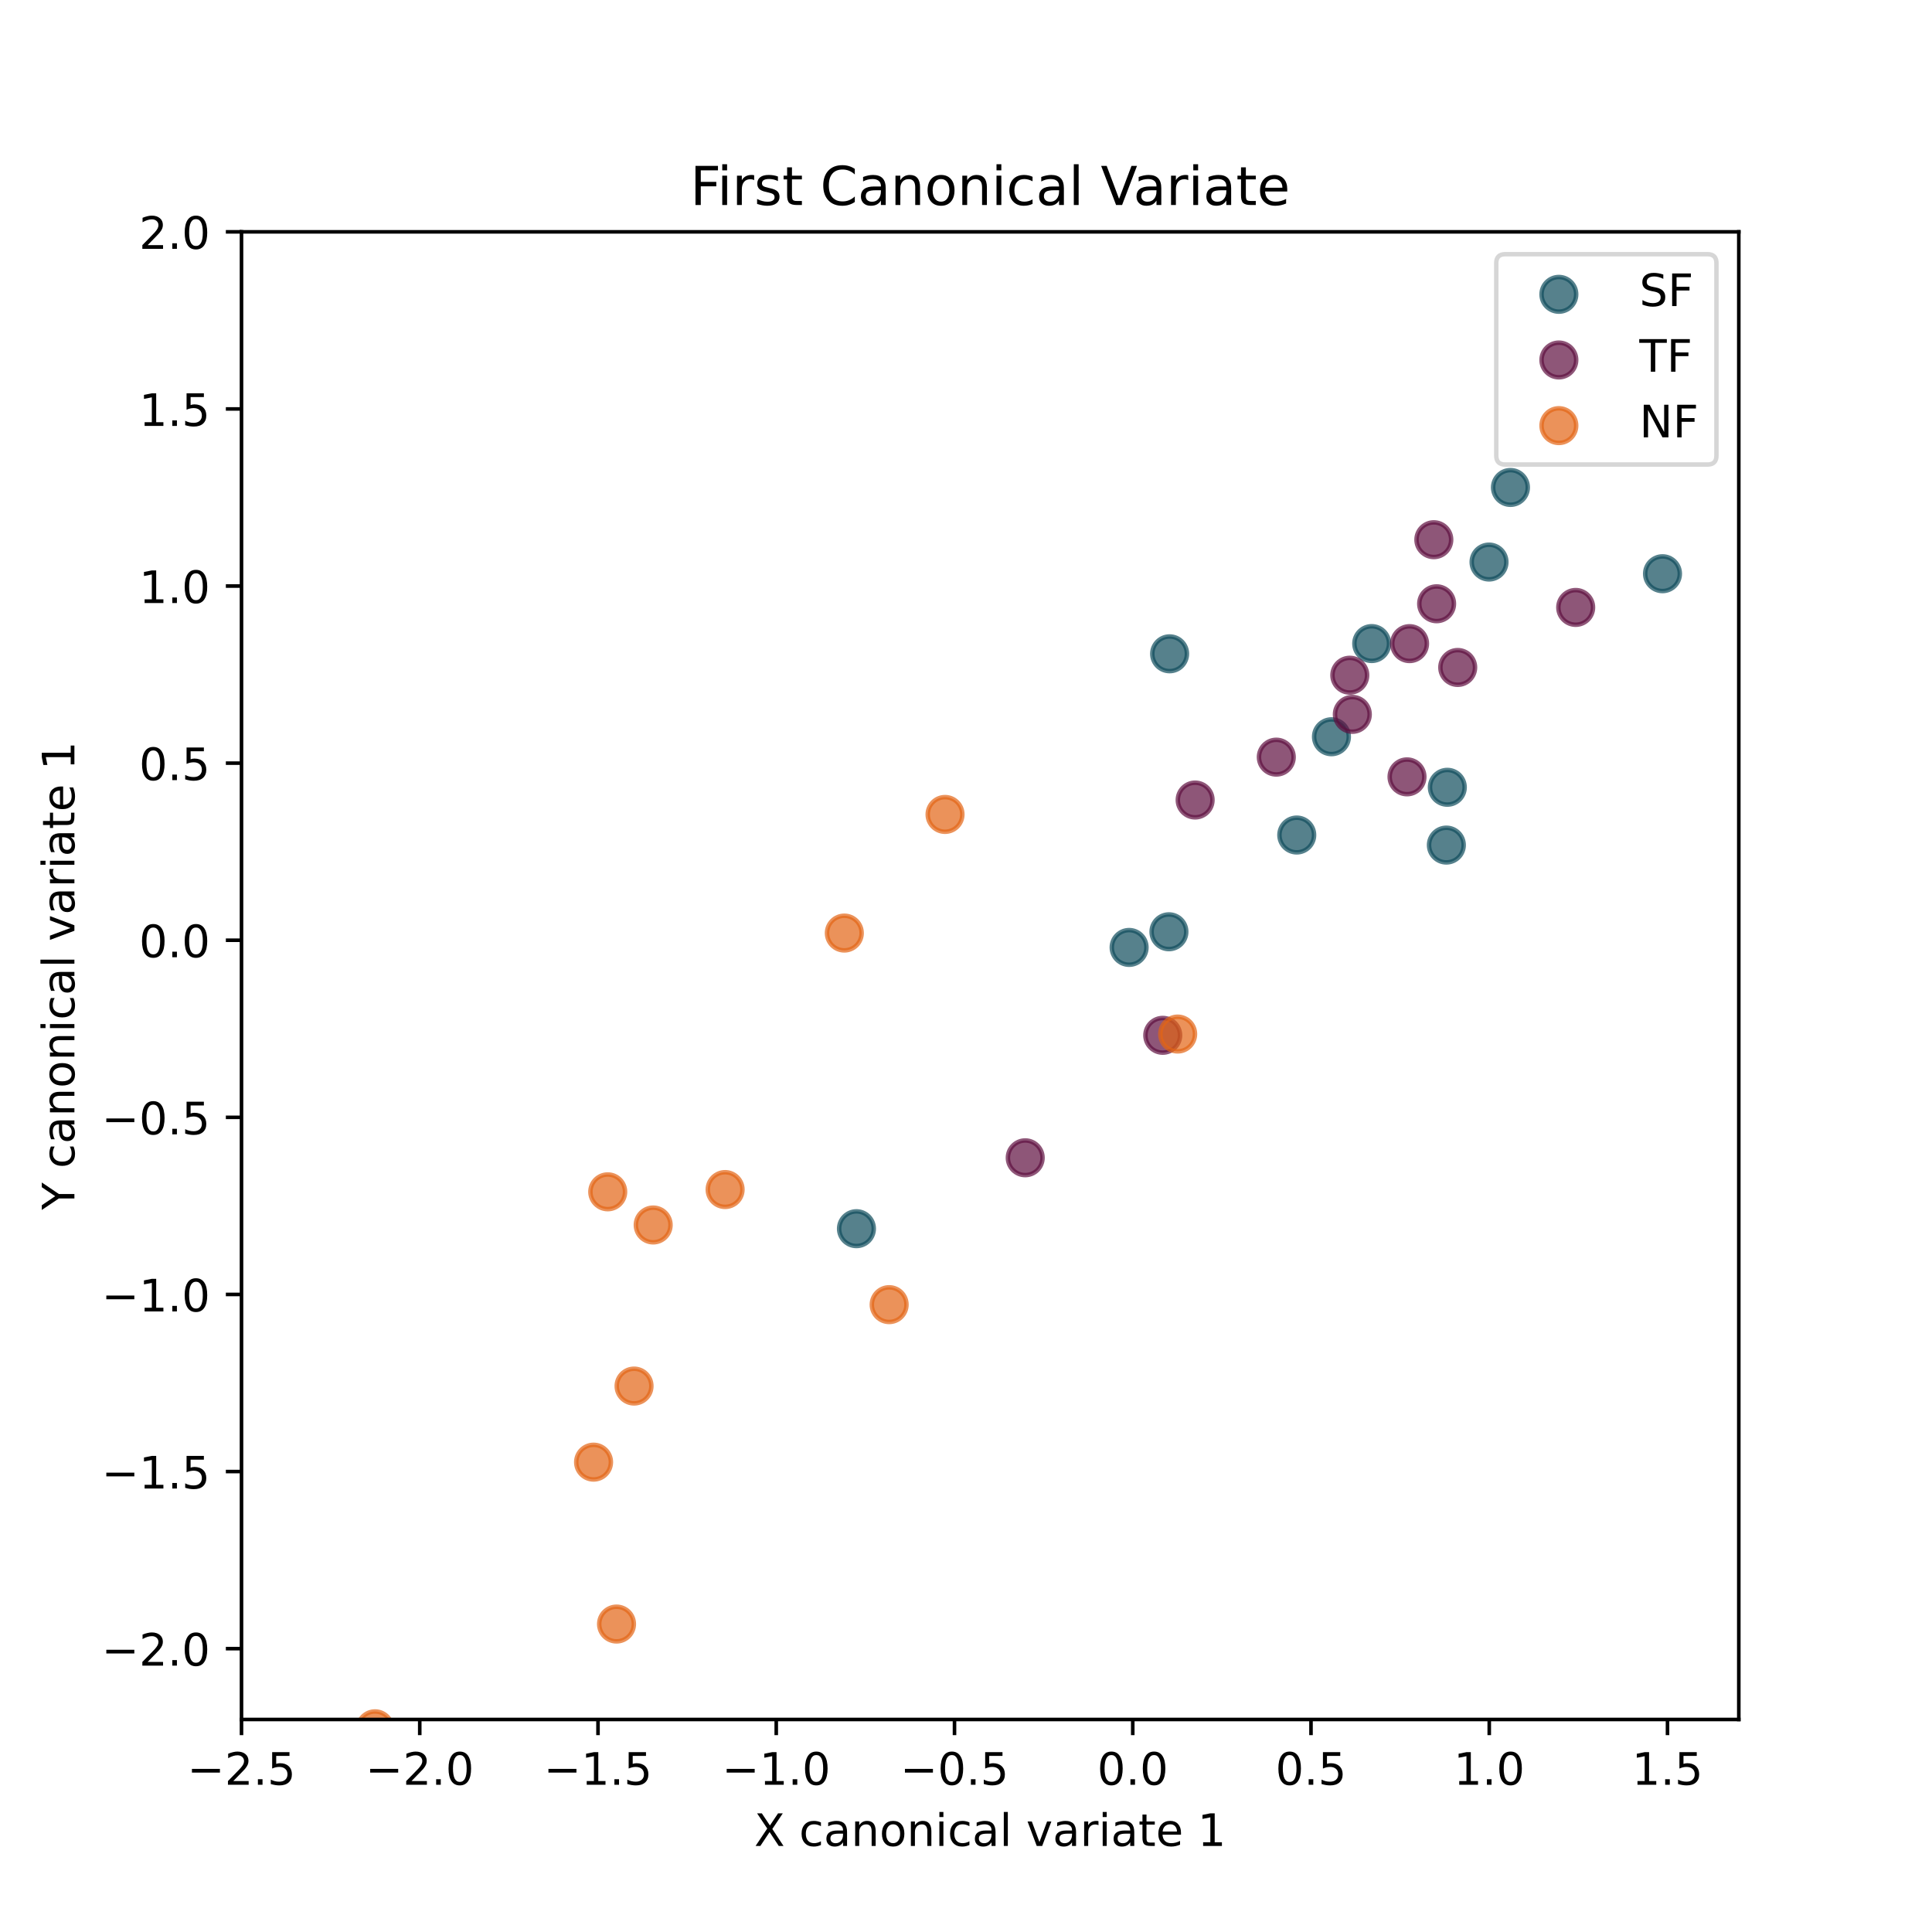
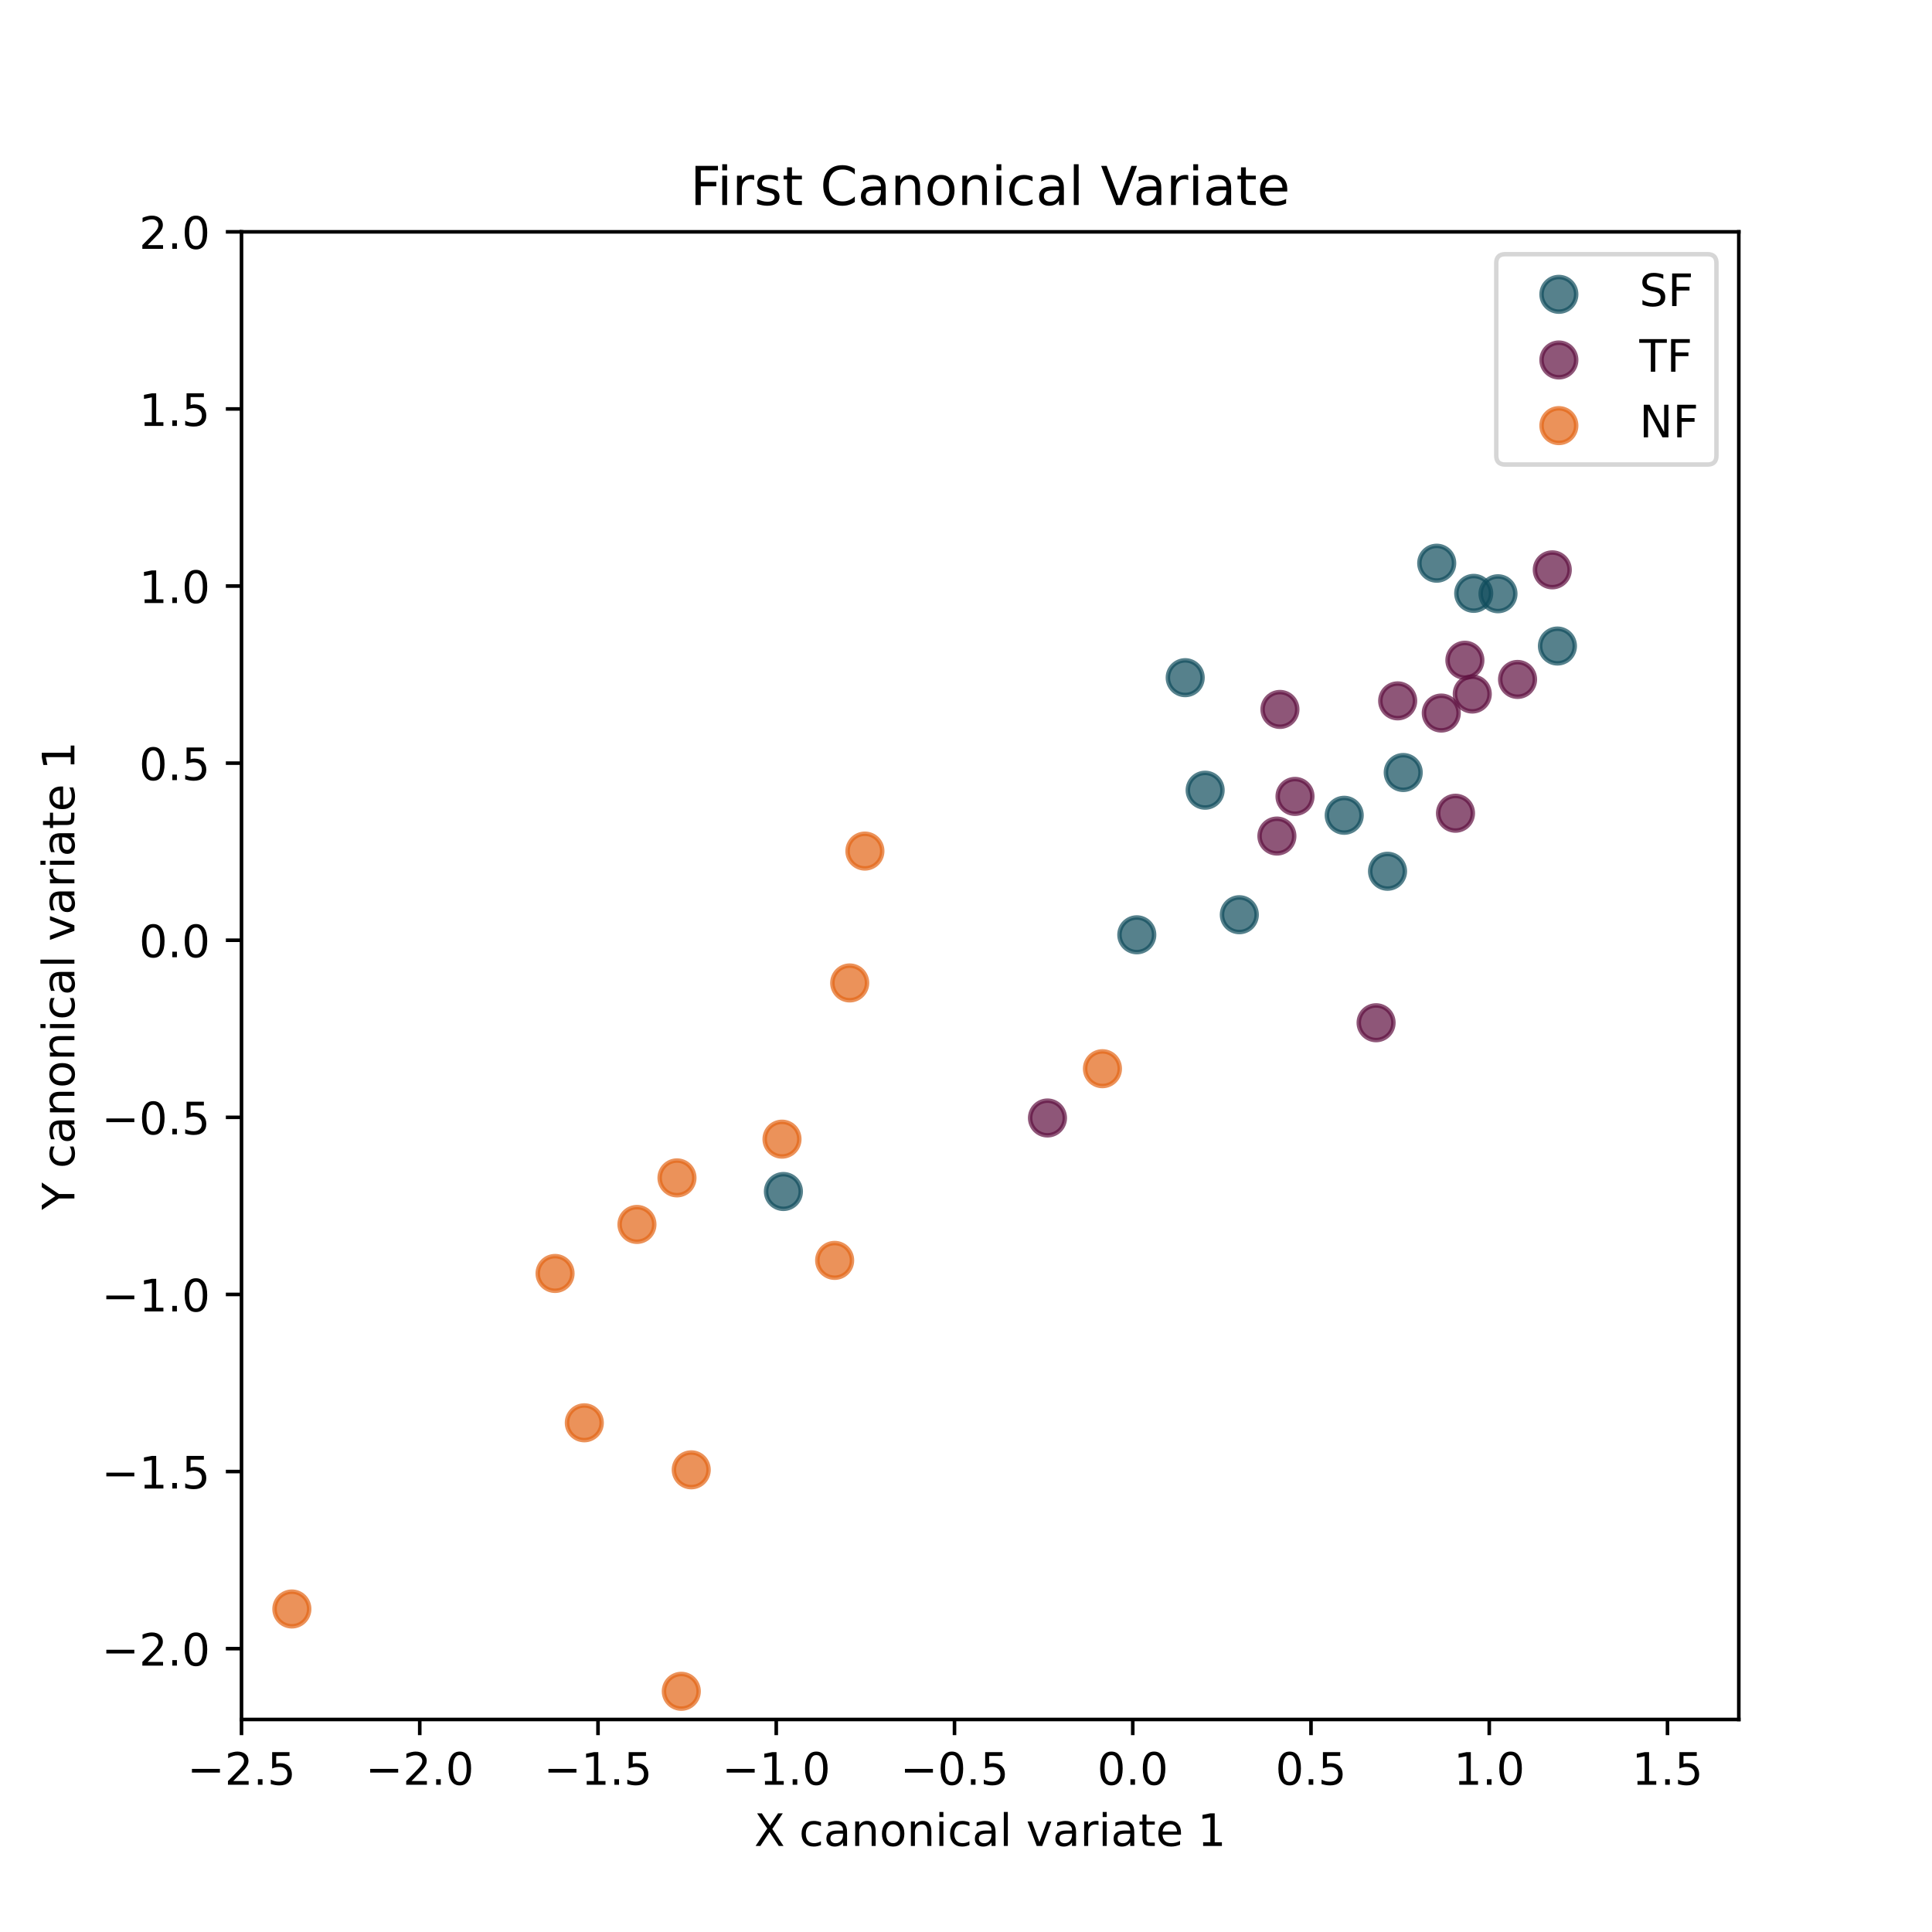
<svg xmlns="http://www.w3.org/2000/svg" xmlns:xlink="http://www.w3.org/1999/xlink" width="432pt" height="432pt" viewBox="0 0 432 432" version="1.1">
  <defs>
    <style type="text/css">*{stroke-linejoin: round; stroke-linecap: butt}</style>
  </defs>
  <g id="figure_1">
    <g id="patch_1">
      <path d="M 0 432  L 432 432  L 432 0  L 0 0  z " style="fill: #ffffff" />
    </g>
    <g id="axes_1">
      <g id="patch_2">
        <path d="M 54 384.48  L 388.8 384.48  L 388.8 51.84  L 54 51.84  z " style="fill: #ffffff" />
      </g>
      <g id="PathCollection_1">
        <defs>
-           <path id="mc1167f2c9b" d="M 0 3.873  C 1.027 3.873 2.012 3.465 2.739 2.739  C 3.465 2.012 3.873 1.027 3.873 0  C 3.873 -1.027 3.465 -2.012 2.739 -2.739  C 2.012 -3.465 1.027 -3.873 0 -3.873  C -1.027 -3.873 -2.012 -3.465 -2.739 -2.739  C -3.465 -2.012 -3.873 -1.027 -3.873 0  C -3.873 1.027 -3.465 2.012 -2.739 2.739  C -2.012 3.465 -1.027 3.873 0 3.873  z " style="stroke: #0f4c5c; stroke-opacity: 0.7" />
+           <path id="m9b6f42ff77" d="M 0 3.873  C 1.027 3.873 2.012 3.465 2.739 2.739  C 3.465 2.012 3.873 1.027 3.873 0  C 3.873 -1.027 3.465 -2.012 2.739 -2.739  C 2.012 -3.465 1.027 -3.873 0 -3.873  C -1.027 -3.873 -2.012 -3.465 -2.739 -2.739  C -3.465 -2.012 -3.873 -1.027 -3.873 0  C -3.873 1.027 -3.465 2.012 -2.739 2.739  C -2.012 3.465 -1.027 3.873 0 3.873  z " style="stroke: #0f4c5c; stroke-opacity: 0.7" />
        </defs>
-         <g clip-path="url(#p1819ba511e)">
-           <use xlink:href="#mc1167f2c9b" x="323.625" y="176.039" style="fill: #0f4c5c; fill-opacity: 0.7; stroke: #0f4c5c; stroke-opacity: 0.7" />
-           <use xlink:href="#mc1167f2c9b" x="337.743" y="108.996" style="fill: #0f4c5c; fill-opacity: 0.7; stroke: #0f4c5c; stroke-opacity: 0.7" />
-           <use xlink:href="#mc1167f2c9b" x="332.951" y="125.675" style="fill: #0f4c5c; fill-opacity: 0.7; stroke: #0f4c5c; stroke-opacity: 0.7" />
-           <use xlink:href="#mc1167f2c9b" x="297.716" y="164.739" style="fill: #0f4c5c; fill-opacity: 0.7; stroke: #0f4c5c; stroke-opacity: 0.7" />
-           <use xlink:href="#mc1167f2c9b" x="323.41" y="188.963" style="fill: #0f4c5c; fill-opacity: 0.7; stroke: #0f4c5c; stroke-opacity: 0.7" />
-           <use xlink:href="#mc1167f2c9b" x="261.376" y="208.347" style="fill: #0f4c5c; fill-opacity: 0.7; stroke: #0f4c5c; stroke-opacity: 0.7" />
-           <use xlink:href="#mc1167f2c9b" x="252.474" y="211.847" style="fill: #0f4c5c; fill-opacity: 0.7; stroke: #0f4c5c; stroke-opacity: 0.7" />
-           <use xlink:href="#mc1167f2c9b" x="306.719" y="143.905" style="fill: #0f4c5c; fill-opacity: 0.7; stroke: #0f4c5c; stroke-opacity: 0.7" />
-           <use xlink:href="#mc1167f2c9b" x="289.957" y="186.713" style="fill: #0f4c5c; fill-opacity: 0.7; stroke: #0f4c5c; stroke-opacity: 0.7" />
-           <use xlink:href="#mc1167f2c9b" x="191.504" y="274.739" style="fill: #0f4c5c; fill-opacity: 0.7; stroke: #0f4c5c; stroke-opacity: 0.7" />
-           <use xlink:href="#mc1167f2c9b" x="371.74" y="128.287" style="fill: #0f4c5c; fill-opacity: 0.7; stroke: #0f4c5c; stroke-opacity: 0.7" />
-           <use xlink:href="#mc1167f2c9b" x="261.529" y="146.193" style="fill: #0f4c5c; fill-opacity: 0.7; stroke: #0f4c5c; stroke-opacity: 0.7" />
+         <g clip-path="url(#p1421ef94f2)">
+           <use xlink:href="#m9b6f42ff77" x="300.571" y="182.299" style="fill: #0f4c5c; fill-opacity: 0.7; stroke: #0f4c5c; stroke-opacity: 0.7" />
+           <use xlink:href="#m9b6f42ff77" x="321.254" y="125.934" style="fill: #0f4c5c; fill-opacity: 0.7; stroke: #0f4c5c; stroke-opacity: 0.7" />
+           <use xlink:href="#m9b6f42ff77" x="329.525" y="132.676" style="fill: #0f4c5c; fill-opacity: 0.7; stroke: #0f4c5c; stroke-opacity: 0.7" />
+           <use xlink:href="#m9b6f42ff77" x="269.474" y="176.693" style="fill: #0f4c5c; fill-opacity: 0.7; stroke: #0f4c5c; stroke-opacity: 0.7" />
+           <use xlink:href="#m9b6f42ff77" x="310.257" y="194.816" style="fill: #0f4c5c; fill-opacity: 0.7; stroke: #0f4c5c; stroke-opacity: 0.7" />
+           <use xlink:href="#m9b6f42ff77" x="277.116" y="204.534" style="fill: #0f4c5c; fill-opacity: 0.7; stroke: #0f4c5c; stroke-opacity: 0.7" />
+           <use xlink:href="#m9b6f42ff77" x="254.191" y="209.023" style="fill: #0f4c5c; fill-opacity: 0.7; stroke: #0f4c5c; stroke-opacity: 0.7" />
+           <use xlink:href="#m9b6f42ff77" x="334.955" y="132.765" style="fill: #0f4c5c; fill-opacity: 0.7; stroke: #0f4c5c; stroke-opacity: 0.7" />
+           <use xlink:href="#m9b6f42ff77" x="313.767" y="172.735" style="fill: #0f4c5c; fill-opacity: 0.7; stroke: #0f4c5c; stroke-opacity: 0.7" />
+           <use xlink:href="#m9b6f42ff77" x="175.174" y="266.424" style="fill: #0f4c5c; fill-opacity: 0.7; stroke: #0f4c5c; stroke-opacity: 0.7" />
+           <use xlink:href="#m9b6f42ff77" x="348.245" y="144.455" style="fill: #0f4c5c; fill-opacity: 0.7; stroke: #0f4c5c; stroke-opacity: 0.7" />
+           <use xlink:href="#m9b6f42ff77" x="265.015" y="151.53" style="fill: #0f4c5c; fill-opacity: 0.7; stroke: #0f4c5c; stroke-opacity: 0.7" />
        </g>
      </g>
      <g id="PathCollection_2">
        <defs>
-           <path id="m185d01bbbf" d="M 0 3.873  C 1.027 3.873 2.012 3.465 2.739 2.739  C 3.465 2.012 3.873 1.027 3.873 0  C 3.873 -1.027 3.465 -2.012 2.739 -2.739  C 2.012 -3.465 1.027 -3.873 0 -3.873  C -1.027 -3.873 -2.012 -3.465 -2.739 -2.739  C -3.465 -2.012 -3.873 -1.027 -3.873 0  C -3.873 1.027 -3.465 2.012 -2.739 2.739  C -2.012 3.465 -1.027 3.873 0 3.873  z " style="stroke: #5f0f40; stroke-opacity: 0.7" />
+           <path id="me508d59cc3" d="M 0 3.873  C 1.027 3.873 2.012 3.465 2.739 2.739  C 3.465 2.012 3.873 1.027 3.873 0  C 3.873 -1.027 3.465 -2.012 2.739 -2.739  C 2.012 -3.465 1.027 -3.873 0 -3.873  C -1.027 -3.873 -2.012 -3.465 -2.739 -2.739  C -3.465 -2.012 -3.873 -1.027 -3.873 0  C -3.873 1.027 -3.465 2.012 -2.739 2.739  C -2.012 3.465 -1.027 3.873 0 3.873  z " style="stroke: #5f0f40; stroke-opacity: 0.7" />
        </defs>
-         <g clip-path="url(#p1819ba511e)">
-           <use xlink:href="#m185d01bbbf" x="259.991" y="231.499" style="fill: #5f0f40; fill-opacity: 0.7; stroke: #5f0f40; stroke-opacity: 0.7" />
-           <use xlink:href="#m185d01bbbf" x="321.231" y="135.005" style="fill: #5f0f40; fill-opacity: 0.7; stroke: #5f0f40; stroke-opacity: 0.7" />
-           <use xlink:href="#m185d01bbbf" x="320.608" y="120.679" style="fill: #5f0f40; fill-opacity: 0.7; stroke: #5f0f40; stroke-opacity: 0.7" />
-           <use xlink:href="#m185d01bbbf" x="325.948" y="149.245" style="fill: #5f0f40; fill-opacity: 0.7; stroke: #5f0f40; stroke-opacity: 0.7" />
-           <use xlink:href="#m185d01bbbf" x="301.817" y="150.979" style="fill: #5f0f40; fill-opacity: 0.7; stroke: #5f0f40; stroke-opacity: 0.7" />
-           <use xlink:href="#m185d01bbbf" x="229.243" y="258.883" style="fill: #5f0f40; fill-opacity: 0.7; stroke: #5f0f40; stroke-opacity: 0.7" />
-           <use xlink:href="#m185d01bbbf" x="267.237" y="178.886" style="fill: #5f0f40; fill-opacity: 0.7; stroke: #5f0f40; stroke-opacity: 0.7" />
-           <use xlink:href="#m185d01bbbf" x="315.181" y="143.918" style="fill: #5f0f40; fill-opacity: 0.7; stroke: #5f0f40; stroke-opacity: 0.7" />
-           <use xlink:href="#m185d01bbbf" x="285.382" y="169.297" style="fill: #5f0f40; fill-opacity: 0.7; stroke: #5f0f40; stroke-opacity: 0.7" />
-           <use xlink:href="#m185d01bbbf" x="314.61" y="173.708" style="fill: #5f0f40; fill-opacity: 0.7; stroke: #5f0f40; stroke-opacity: 0.7" />
-           <use xlink:href="#m185d01bbbf" x="302.384" y="159.736" style="fill: #5f0f40; fill-opacity: 0.7; stroke: #5f0f40; stroke-opacity: 0.7" />
-           <use xlink:href="#m185d01bbbf" x="352.327" y="135.822" style="fill: #5f0f40; fill-opacity: 0.7; stroke: #5f0f40; stroke-opacity: 0.7" />
+         <g clip-path="url(#p1421ef94f2)">
+           <use xlink:href="#me508d59cc3" x="307.698" y="228.689" style="fill: #5f0f40; fill-opacity: 0.7; stroke: #5f0f40; stroke-opacity: 0.7" />
+           <use xlink:href="#me508d59cc3" x="327.554" y="147.635" style="fill: #5f0f40; fill-opacity: 0.7; stroke: #5f0f40; stroke-opacity: 0.7" />
+           <use xlink:href="#me508d59cc3" x="347.094" y="127.419" style="fill: #5f0f40; fill-opacity: 0.7; stroke: #5f0f40; stroke-opacity: 0.7" />
+           <use xlink:href="#me508d59cc3" x="329.202" y="155.189" style="fill: #5f0f40; fill-opacity: 0.7; stroke: #5f0f40; stroke-opacity: 0.7" />
+           <use xlink:href="#me508d59cc3" x="322.274" y="159.44" style="fill: #5f0f40; fill-opacity: 0.7; stroke: #5f0f40; stroke-opacity: 0.7" />
+           <use xlink:href="#me508d59cc3" x="234.218" y="249.985" style="fill: #5f0f40; fill-opacity: 0.7; stroke: #5f0f40; stroke-opacity: 0.7" />
+           <use xlink:href="#me508d59cc3" x="285.517" y="186.945" style="fill: #5f0f40; fill-opacity: 0.7; stroke: #5f0f40; stroke-opacity: 0.7" />
+           <use xlink:href="#me508d59cc3" x="286.196" y="158.629" style="fill: #5f0f40; fill-opacity: 0.7; stroke: #5f0f40; stroke-opacity: 0.7" />
+           <use xlink:href="#me508d59cc3" x="289.567" y="178.079" style="fill: #5f0f40; fill-opacity: 0.7; stroke: #5f0f40; stroke-opacity: 0.7" />
+           <use xlink:href="#me508d59cc3" x="325.452" y="181.841" style="fill: #5f0f40; fill-opacity: 0.7; stroke: #5f0f40; stroke-opacity: 0.7" />
+           <use xlink:href="#me508d59cc3" x="312.523" y="156.714" style="fill: #5f0f40; fill-opacity: 0.7; stroke: #5f0f40; stroke-opacity: 0.7" />
+           <use xlink:href="#me508d59cc3" x="339.329" y="151.922" style="fill: #5f0f40; fill-opacity: 0.7; stroke: #5f0f40; stroke-opacity: 0.7" />
        </g>
      </g>
      <g id="PathCollection_3">
        <defs>
-           <path id="m131dc5a36b" d="M 0 3.873  C 1.027 3.873 2.012 3.465 2.739 2.739  C 3.465 2.012 3.873 1.027 3.873 0  C 3.873 -1.027 3.465 -2.012 2.739 -2.739  C 2.012 -3.465 1.027 -3.873 0 -3.873  C -1.027 -3.873 -2.012 -3.465 -2.739 -2.739  C -3.465 -2.012 -3.873 -1.027 -3.873 0  C -3.873 1.027 -3.465 2.012 -2.739 2.739  C -2.012 3.465 -1.027 3.873 0 3.873  z " style="stroke: #e36414; stroke-opacity: 0.7" />
+           <path id="mb8e6102174" d="M 0 3.873  C 1.027 3.873 2.012 3.465 2.739 2.739  C 3.465 2.012 3.873 1.027 3.873 0  C 3.873 -1.027 3.465 -2.012 2.739 -2.739  C 2.012 -3.465 1.027 -3.873 0 -3.873  C -1.027 -3.873 -2.012 -3.465 -2.739 -2.739  C -3.465 -2.012 -3.873 -1.027 -3.873 0  C -3.873 1.027 -3.465 2.012 -2.739 2.739  C -2.012 3.465 -1.027 3.873 0 3.873  z " style="stroke: #e36414; stroke-opacity: 0.7" />
        </defs>
-         <g clip-path="url(#p1819ba511e)">
-           <use xlink:href="#m131dc5a36b" x="146.054" y="273.91" style="fill: #e36414; fill-opacity: 0.7; stroke: #e36414; stroke-opacity: 0.7" />
-           <use xlink:href="#m131dc5a36b" x="263.329" y="231.217" style="fill: #e36414; fill-opacity: 0.7; stroke: #e36414; stroke-opacity: 0.7" />
-           <use xlink:href="#m131dc5a36b" x="132.724" y="326.94" style="fill: #e36414; fill-opacity: 0.7; stroke: #e36414; stroke-opacity: 0.7" />
-           <use xlink:href="#m131dc5a36b" x="169.031" y="389.897" style="fill: #e36414; fill-opacity: 0.7; stroke: #e36414; stroke-opacity: 0.7" />
-           <use xlink:href="#m131dc5a36b" x="83.857" y="386.562" style="fill: #e36414; fill-opacity: 0.7; stroke: #e36414; stroke-opacity: 0.7" />
-           <use xlink:href="#m131dc5a36b" x="141.777" y="309.926" style="fill: #e36414; fill-opacity: 0.7; stroke: #e36414; stroke-opacity: 0.7" />
-           <use xlink:href="#m131dc5a36b" x="188.793" y="208.636" style="fill: #e36414; fill-opacity: 0.7; stroke: #e36414; stroke-opacity: 0.7" />
-           <use xlink:href="#m131dc5a36b" x="211.313" y="182.111" style="fill: #e36414; fill-opacity: 0.7; stroke: #e36414; stroke-opacity: 0.7" />
-           <use xlink:href="#m131dc5a36b" x="162.137" y="265.985" style="fill: #e36414; fill-opacity: 0.7; stroke: #e36414; stroke-opacity: 0.7" />
-           <use xlink:href="#m131dc5a36b" x="135.891" y="266.494" style="fill: #e36414; fill-opacity: 0.7; stroke: #e36414; stroke-opacity: 0.7" />
-           <use xlink:href="#m131dc5a36b" x="198.818" y="291.721" style="fill: #e36414; fill-opacity: 0.7; stroke: #e36414; stroke-opacity: 0.7" />
-           <use xlink:href="#m131dc5a36b" x="137.858" y="363.142" style="fill: #e36414; fill-opacity: 0.7; stroke: #e36414; stroke-opacity: 0.7" />
+         <g clip-path="url(#p1421ef94f2)">
+           <use xlink:href="#mb8e6102174" x="151.375" y="263.377" style="fill: #e36414; fill-opacity: 0.7; stroke: #e36414; stroke-opacity: 0.7" />
+           <use xlink:href="#mb8e6102174" x="246.51" y="238.966" style="fill: #e36414; fill-opacity: 0.7; stroke: #e36414; stroke-opacity: 0.7" />
+           <use xlink:href="#mb8e6102174" x="130.654" y="318.143" style="fill: #e36414; fill-opacity: 0.7; stroke: #e36414; stroke-opacity: 0.7" />
+           <use xlink:href="#mb8e6102174" x="152.34" y="378.179" style="fill: #e36414; fill-opacity: 0.7; stroke: #e36414; stroke-opacity: 0.7" />
+           <use xlink:href="#mb8e6102174" x="65.261" y="359.774" style="fill: #e36414; fill-opacity: 0.7; stroke: #e36414; stroke-opacity: 0.7" />
+           <use xlink:href="#mb8e6102174" x="124.113" y="284.749" style="fill: #e36414; fill-opacity: 0.7; stroke: #e36414; stroke-opacity: 0.7" />
+           <use xlink:href="#mb8e6102174" x="189.996" y="219.788" style="fill: #e36414; fill-opacity: 0.7; stroke: #e36414; stroke-opacity: 0.7" />
+           <use xlink:href="#mb8e6102174" x="193.395" y="190.303" style="fill: #e36414; fill-opacity: 0.7; stroke: #e36414; stroke-opacity: 0.7" />
+           <use xlink:href="#mb8e6102174" x="174.857" y="254.719" style="fill: #e36414; fill-opacity: 0.7; stroke: #e36414; stroke-opacity: 0.7" />
+           <use xlink:href="#mb8e6102174" x="142.423" y="273.787" style="fill: #e36414; fill-opacity: 0.7; stroke: #e36414; stroke-opacity: 0.7" />
+           <use xlink:href="#mb8e6102174" x="186.63" y="281.827" style="fill: #e36414; fill-opacity: 0.7; stroke: #e36414; stroke-opacity: 0.7" />
+           <use xlink:href="#mb8e6102174" x="154.563" y="328.657" style="fill: #e36414; fill-opacity: 0.7; stroke: #e36414; stroke-opacity: 0.7" />
        </g>
      </g>
      <g id="matplotlib.axis_1">
        <g id="xtick_1">
          <g id="line2d_1">
            <defs>
-               <path id="ma1525e8c3e" d="M 0 0  L 0 3.5  " style="stroke: #000000; stroke-width: 0.8" />
-             </defs>
-             <g>
-               <use xlink:href="#ma1525e8c3e" x="54" y="384.48" style="stroke: #000000; stroke-width: 0.8" />
+               <path id="m45113e7a9a" d="M 0 0  L 0 3.5  " style="stroke: #000000; stroke-width: 0.8" />
+             </defs>
+             <g>
+               <use xlink:href="#m45113e7a9a" x="54" y="384.48" style="stroke: #000000; stroke-width: 0.8" />
            </g>
          </g>
          <g id="text_1">
            <g transform="translate(41.85859 399.0784) scale(0.1 -0.1)">
              <defs>
                <path id="DejaVuSans-2212" d="M 678 2272  L 4684 2272  L 4684 1741  L 678 1741  L 678 2272  z " transform="scale(0.015625)" />
                <path id="DejaVuSans-32" d="M 1228 531  L 3431 531  L 3431 0  L 469 0  L 469 531  Q 828 903 1448 1529  Q 2069 2156 2228 2338  Q 2531 2678 2651 2914  Q 2772 3150 2772 3378  Q 2772 3750 2511 3984  Q 2250 4219 1831 4219  Q 1534 4219 1204 4116  Q 875 4013 500 3803  L 500 4441  Q 881 4594 1212 4672  Q 1544 4750 1819 4750  Q 2544 4750 2975 4387  Q 3406 4025 3406 3419  Q 3406 3131 3298 2873  Q 3191 2616 2906 2266  Q 2828 2175 2409 1742  Q 1991 1309 1228 531  z " transform="scale(0.015625)" />
                <path id="DejaVuSans-2e" d="M 684 794  L 1344 794  L 1344 0  L 684 0  L 684 794  z " transform="scale(0.015625)" />
                <path id="DejaVuSans-35" d="M 691 4666  L 3169 4666  L 3169 4134  L 1269 4134  L 1269 2991  Q 1406 3038 1543 3061  Q 1681 3084 1819 3084  Q 2600 3084 3056 2656  Q 3513 2228 3513 1497  Q 3513 744 3044 326  Q 2575 -91 1722 -91  Q 1428 -91 1123 -41  Q 819 9 494 109  L 494 744  Q 775 591 1075 516  Q 1375 441 1709 441  Q 2250 441 2565 725  Q 2881 1009 2881 1497  Q 2881 1984 2565 2268  Q 2250 2553 1709 2553  Q 1456 2553 1204 2497  Q 953 2441 691 2322  L 691 4666  z " transform="scale(0.015625)" />
              </defs>
              <use xlink:href="#DejaVuSans-2212" />
              <use xlink:href="#DejaVuSans-32" x="83.789" />
              <use xlink:href="#DejaVuSans-2e" x="147.412" />
              <use xlink:href="#DejaVuSans-35" x="179.199" />
            </g>
          </g>
        </g>
        <g id="xtick_2">
          <g id="line2d_2">
            <g>
-               <use xlink:href="#ma1525e8c3e" x="93.857" y="384.48" style="stroke: #000000; stroke-width: 0.8" />
+               <use xlink:href="#m45113e7a9a" x="93.857" y="384.48" style="stroke: #000000; stroke-width: 0.8" />
            </g>
          </g>
          <g id="text_2">
            <g transform="translate(81.71574 399.0784) scale(0.1 -0.1)">
              <defs>
                <path id="DejaVuSans-30" d="M 2034 4250  Q 1547 4250 1301 3770  Q 1056 3291 1056 2328  Q 1056 1369 1301 889  Q 1547 409 2034 409  Q 2525 409 2770 889  Q 3016 1369 3016 2328  Q 3016 3291 2770 3770  Q 2525 4250 2034 4250  z M 2034 4750  Q 2819 4750 3233 4129  Q 3647 3509 3647 2328  Q 3647 1150 3233 529  Q 2819 -91 2034 -91  Q 1250 -91 836 529  Q 422 1150 422 2328  Q 422 3509 836 4129  Q 1250 4750 2034 4750  z " transform="scale(0.015625)" />
              </defs>
              <use xlink:href="#DejaVuSans-2212" />
              <use xlink:href="#DejaVuSans-32" x="83.789" />
              <use xlink:href="#DejaVuSans-2e" x="147.412" />
              <use xlink:href="#DejaVuSans-30" x="179.199" />
            </g>
          </g>
        </g>
        <g id="xtick_3">
          <g id="line2d_3">
            <g>
-               <use xlink:href="#ma1525e8c3e" x="133.714" y="384.48" style="stroke: #000000; stroke-width: 0.8" />
+               <use xlink:href="#m45113e7a9a" x="133.714" y="384.48" style="stroke: #000000; stroke-width: 0.8" />
            </g>
          </g>
          <g id="text_3">
            <g transform="translate(121.5729 399.0784) scale(0.1 -0.1)">
              <defs>
                <path id="DejaVuSans-31" d="M 794 531  L 1825 531  L 1825 4091  L 703 3866  L 703 4441  L 1819 4666  L 2450 4666  L 2450 531  L 3481 531  L 3481 0  L 794 0  L 794 531  z " transform="scale(0.015625)" />
              </defs>
              <use xlink:href="#DejaVuSans-2212" />
              <use xlink:href="#DejaVuSans-31" x="83.789" />
              <use xlink:href="#DejaVuSans-2e" x="147.412" />
              <use xlink:href="#DejaVuSans-35" x="179.199" />
            </g>
          </g>
        </g>
        <g id="xtick_4">
          <g id="line2d_4">
            <g>
-               <use xlink:href="#ma1525e8c3e" x="173.571" y="384.48" style="stroke: #000000; stroke-width: 0.8" />
+               <use xlink:href="#m45113e7a9a" x="173.571" y="384.48" style="stroke: #000000; stroke-width: 0.8" />
            </g>
          </g>
          <g id="text_4">
            <g transform="translate(161.43 399.0784) scale(0.1 -0.1)">
              <use xlink:href="#DejaVuSans-2212" />
              <use xlink:href="#DejaVuSans-31" x="83.789" />
              <use xlink:href="#DejaVuSans-2e" x="147.412" />
              <use xlink:href="#DejaVuSans-30" x="179.199" />
            </g>
          </g>
        </g>
        <g id="xtick_5">
          <g id="line2d_5">
            <g>
-               <use xlink:href="#ma1525e8c3e" x="213.429" y="384.48" style="stroke: #000000; stroke-width: 0.8" />
+               <use xlink:href="#m45113e7a9a" x="213.429" y="384.48" style="stroke: #000000; stroke-width: 0.8" />
            </g>
          </g>
          <g id="text_5">
            <g transform="translate(201.2872 399.0784) scale(0.1 -0.1)">
              <use xlink:href="#DejaVuSans-2212" />
              <use xlink:href="#DejaVuSans-30" x="83.789" />
              <use xlink:href="#DejaVuSans-2e" x="147.412" />
              <use xlink:href="#DejaVuSans-35" x="179.199" />
            </g>
          </g>
        </g>
        <g id="xtick_6">
          <g id="line2d_6">
            <g>
-               <use xlink:href="#ma1525e8c3e" x="253.286" y="384.48" style="stroke: #000000; stroke-width: 0.8" />
+               <use xlink:href="#m45113e7a9a" x="253.286" y="384.48" style="stroke: #000000; stroke-width: 0.8" />
            </g>
          </g>
          <g id="text_6">
            <g transform="translate(245.3342 399.0784) scale(0.1 -0.1)">
              <use xlink:href="#DejaVuSans-30" />
              <use xlink:href="#DejaVuSans-2e" x="63.623" />
              <use xlink:href="#DejaVuSans-30" x="95.41" />
            </g>
          </g>
        </g>
        <g id="xtick_7">
          <g id="line2d_7">
            <g>
-               <use xlink:href="#ma1525e8c3e" x="293.143" y="384.48" style="stroke: #000000; stroke-width: 0.8" />
+               <use xlink:href="#m45113e7a9a" x="293.143" y="384.48" style="stroke: #000000; stroke-width: 0.8" />
            </g>
          </g>
          <g id="text_7">
            <g transform="translate(285.1913 399.0784) scale(0.1 -0.1)">
              <use xlink:href="#DejaVuSans-30" />
              <use xlink:href="#DejaVuSans-2e" x="63.623" />
              <use xlink:href="#DejaVuSans-35" x="95.41" />
            </g>
          </g>
        </g>
        <g id="xtick_8">
          <g id="line2d_8">
            <g>
-               <use xlink:href="#ma1525e8c3e" x="333" y="384.48" style="stroke: #000000; stroke-width: 0.8" />
+               <use xlink:href="#m45113e7a9a" x="333" y="384.48" style="stroke: #000000; stroke-width: 0.8" />
            </g>
          </g>
          <g id="text_8">
            <g transform="translate(325.0484 399.0784) scale(0.1 -0.1)">
              <use xlink:href="#DejaVuSans-31" />
              <use xlink:href="#DejaVuSans-2e" x="63.623" />
              <use xlink:href="#DejaVuSans-30" x="95.41" />
            </g>
          </g>
        </g>
        <g id="xtick_9">
          <g id="line2d_9">
            <g>
-               <use xlink:href="#ma1525e8c3e" x="372.857" y="384.48" style="stroke: #000000; stroke-width: 0.8" />
+               <use xlink:href="#m45113e7a9a" x="372.857" y="384.48" style="stroke: #000000; stroke-width: 0.8" />
            </g>
          </g>
          <g id="text_9">
            <g transform="translate(364.9056 399.0784) scale(0.1 -0.1)">
              <use xlink:href="#DejaVuSans-31" />
              <use xlink:href="#DejaVuSans-2e" x="63.623" />
              <use xlink:href="#DejaVuSans-35" x="95.41" />
            </g>
          </g>
        </g>
        <g id="text_10">
          <g transform="translate(168.6562 412.7566) scale(0.1 -0.1)">
            <defs>
              <path id="DejaVuSans-58" d="M 403 4666  L 1081 4666  L 2241 2931  L 3406 4666  L 4084 4666  L 2584 2425  L 4184 0  L 3506 0  L 2194 1984  L 872 0  L 191 0  L 1856 2491  L 403 4666  z " transform="scale(0.015625)" />
              <path id="DejaVuSans-20" transform="scale(0.015625)" />
              <path id="DejaVuSans-63" d="M 3122 3366  L 3122 2828  Q 2878 2963 2633 3030  Q 2388 3097 2138 3097  Q 1578 3097 1268 2742  Q 959 2388 959 1747  Q 959 1106 1268 751  Q 1578 397 2138 397  Q 2388 397 2633 464  Q 2878 531 3122 666  L 3122 134  Q 2881 22 2623 -34  Q 2366 -91 2075 -91  Q 1284 -91 818 406  Q 353 903 353 1747  Q 353 2603 823 3093  Q 1294 3584 2113 3584  Q 2378 3584 2631 3529  Q 2884 3475 3122 3366  z " transform="scale(0.015625)" />
              <path id="DejaVuSans-61" d="M 2194 1759  Q 1497 1759 1228 1600  Q 959 1441 959 1056  Q 959 750 1161 570  Q 1363 391 1709 391  Q 2188 391 2477 730  Q 2766 1069 2766 1631  L 2766 1759  L 2194 1759  z M 3341 1997  L 3341 0  L 2766 0  L 2766 531  Q 2569 213 2275 61  Q 1981 -91 1556 -91  Q 1019 -91 701 211  Q 384 513 384 1019  Q 384 1609 779 1909  Q 1175 2209 1959 2209  L 2766 2209  L 2766 2266  Q 2766 2663 2505 2880  Q 2244 3097 1772 3097  Q 1472 3097 1187 3025  Q 903 2953 641 2809  L 641 3341  Q 956 3463 1253 3523  Q 1550 3584 1831 3584  Q 2591 3584 2966 3190  Q 3341 2797 3341 1997  z " transform="scale(0.015625)" />
              <path id="DejaVuSans-6e" d="M 3513 2113  L 3513 0  L 2938 0  L 2938 2094  Q 2938 2591 2744 2837  Q 2550 3084 2163 3084  Q 1697 3084 1428 2787  Q 1159 2491 1159 1978  L 1159 0  L 581 0  L 581 3500  L 1159 3500  L 1159 2956  Q 1366 3272 1645 3428  Q 1925 3584 2291 3584  Q 2894 3584 3203 3211  Q 3513 2838 3513 2113  z " transform="scale(0.015625)" />
              <path id="DejaVuSans-6f" d="M 1959 3097  Q 1497 3097 1228 2736  Q 959 2375 959 1747  Q 959 1119 1226 758  Q 1494 397 1959 397  Q 2419 397 2687 759  Q 2956 1122 2956 1747  Q 2956 2369 2687 2733  Q 2419 3097 1959 3097  z M 1959 3584  Q 2709 3584 3137 3096  Q 3566 2609 3566 1747  Q 3566 888 3137 398  Q 2709 -91 1959 -91  Q 1206 -91 779 398  Q 353 888 353 1747  Q 353 2609 779 3096  Q 1206 3584 1959 3584  z " transform="scale(0.015625)" />
              <path id="DejaVuSans-69" d="M 603 3500  L 1178 3500  L 1178 0  L 603 0  L 603 3500  z M 603 4863  L 1178 4863  L 1178 4134  L 603 4134  L 603 4863  z " transform="scale(0.015625)" />
              <path id="DejaVuSans-6c" d="M 603 4863  L 1178 4863  L 1178 0  L 603 0  L 603 4863  z " transform="scale(0.015625)" />
              <path id="DejaVuSans-76" d="M 191 3500  L 800 3500  L 1894 563  L 2988 3500  L 3597 3500  L 2284 0  L 1503 0  L 191 3500  z " transform="scale(0.015625)" />
              <path id="DejaVuSans-72" d="M 2631 2963  Q 2534 3019 2420 3045  Q 2306 3072 2169 3072  Q 1681 3072 1420 2755  Q 1159 2438 1159 1844  L 1159 0  L 581 0  L 581 3500  L 1159 3500  L 1159 2956  Q 1341 3275 1631 3429  Q 1922 3584 2338 3584  Q 2397 3584 2469 3576  Q 2541 3569 2628 3553  L 2631 2963  z " transform="scale(0.015625)" />
              <path id="DejaVuSans-74" d="M 1172 4494  L 1172 3500  L 2356 3500  L 2356 3053  L 1172 3053  L 1172 1153  Q 1172 725 1289 603  Q 1406 481 1766 481  L 2356 481  L 2356 0  L 1766 0  Q 1100 0 847 248  Q 594 497 594 1153  L 594 3053  L 172 3053  L 172 3500  L 594 3500  L 594 4494  L 1172 4494  z " transform="scale(0.015625)" />
              <path id="DejaVuSans-65" d="M 3597 1894  L 3597 1613  L 953 1613  Q 991 1019 1311 708  Q 1631 397 2203 397  Q 2534 397 2845 478  Q 3156 559 3463 722  L 3463 178  Q 3153 47 2828 -22  Q 2503 -91 2169 -91  Q 1331 -91 842 396  Q 353 884 353 1716  Q 353 2575 817 3079  Q 1281 3584 2069 3584  Q 2775 3584 3186 3129  Q 3597 2675 3597 1894  z M 3022 2063  Q 3016 2534 2758 2815  Q 2500 3097 2075 3097  Q 1594 3097 1305 2825  Q 1016 2553 972 2059  L 3022 2063  z " transform="scale(0.015625)" />
            </defs>
            <use xlink:href="#DejaVuSans-58" />
            <use xlink:href="#DejaVuSans-20" x="68.506" />
            <use xlink:href="#DejaVuSans-63" x="100.293" />
            <use xlink:href="#DejaVuSans-61" x="155.273" />
            <use xlink:href="#DejaVuSans-6e" x="216.553" />
            <use xlink:href="#DejaVuSans-6f" x="279.932" />
            <use xlink:href="#DejaVuSans-6e" x="341.113" />
            <use xlink:href="#DejaVuSans-69" x="404.492" />
            <use xlink:href="#DejaVuSans-63" x="432.275" />
            <use xlink:href="#DejaVuSans-61" x="487.256" />
            <use xlink:href="#DejaVuSans-6c" x="548.535" />
            <use xlink:href="#DejaVuSans-20" x="576.318" />
            <use xlink:href="#DejaVuSans-76" x="608.105" />
            <use xlink:href="#DejaVuSans-61" x="667.285" />
            <use xlink:href="#DejaVuSans-72" x="728.564" />
            <use xlink:href="#DejaVuSans-69" x="769.678" />
            <use xlink:href="#DejaVuSans-61" x="797.461" />
            <use xlink:href="#DejaVuSans-74" x="858.74" />
            <use xlink:href="#DejaVuSans-65" x="897.949" />
            <use xlink:href="#DejaVuSans-20" x="959.473" />
            <use xlink:href="#DejaVuSans-31" x="991.26" />
          </g>
        </g>
      </g>
      <g id="matplotlib.axis_2">
        <g id="ytick_1">
          <g id="line2d_10">
            <defs>
-               <path id="mfbe25d8b7b" d="M 0 0  L -3.5 0  " style="stroke: #000000; stroke-width: 0.8" />
-             </defs>
-             <g>
-               <use xlink:href="#mfbe25d8b7b" x="54" y="368.64" style="stroke: #000000; stroke-width: 0.8" />
+               <path id="m94d0c6143b" d="M 0 0  L -3.5 0  " style="stroke: #000000; stroke-width: 0.8" />
+             </defs>
+             <g>
+               <use xlink:href="#m94d0c6143b" x="54" y="368.64" style="stroke: #000000; stroke-width: 0.8" />
            </g>
          </g>
          <g id="text_11">
            <g transform="translate(22.71719 372.4392) scale(0.1 -0.1)">
              <use xlink:href="#DejaVuSans-2212" />
              <use xlink:href="#DejaVuSans-32" x="83.789" />
              <use xlink:href="#DejaVuSans-2e" x="147.412" />
              <use xlink:href="#DejaVuSans-30" x="179.199" />
            </g>
          </g>
        </g>
        <g id="ytick_2">
          <g id="line2d_11">
            <g>
-               <use xlink:href="#mfbe25d8b7b" x="54" y="329.04" style="stroke: #000000; stroke-width: 0.8" />
+               <use xlink:href="#m94d0c6143b" x="54" y="329.04" style="stroke: #000000; stroke-width: 0.8" />
            </g>
          </g>
          <g id="text_12">
            <g transform="translate(22.71719 332.8392) scale(0.1 -0.1)">
              <use xlink:href="#DejaVuSans-2212" />
              <use xlink:href="#DejaVuSans-31" x="83.789" />
              <use xlink:href="#DejaVuSans-2e" x="147.412" />
              <use xlink:href="#DejaVuSans-35" x="179.199" />
            </g>
          </g>
        </g>
        <g id="ytick_3">
          <g id="line2d_12">
            <g>
-               <use xlink:href="#mfbe25d8b7b" x="54" y="289.44" style="stroke: #000000; stroke-width: 0.8" />
+               <use xlink:href="#m94d0c6143b" x="54" y="289.44" style="stroke: #000000; stroke-width: 0.8" />
            </g>
          </g>
          <g id="text_13">
            <g transform="translate(22.71719 293.2392) scale(0.1 -0.1)">
              <use xlink:href="#DejaVuSans-2212" />
              <use xlink:href="#DejaVuSans-31" x="83.789" />
              <use xlink:href="#DejaVuSans-2e" x="147.412" />
              <use xlink:href="#DejaVuSans-30" x="179.199" />
            </g>
          </g>
        </g>
        <g id="ytick_4">
          <g id="line2d_13">
            <g>
-               <use xlink:href="#mfbe25d8b7b" x="54" y="249.84" style="stroke: #000000; stroke-width: 0.8" />
+               <use xlink:href="#m94d0c6143b" x="54" y="249.84" style="stroke: #000000; stroke-width: 0.8" />
            </g>
          </g>
          <g id="text_14">
            <g transform="translate(22.71719 253.6392) scale(0.1 -0.1)">
              <use xlink:href="#DejaVuSans-2212" />
              <use xlink:href="#DejaVuSans-30" x="83.789" />
              <use xlink:href="#DejaVuSans-2e" x="147.412" />
              <use xlink:href="#DejaVuSans-35" x="179.199" />
            </g>
          </g>
        </g>
        <g id="ytick_5">
          <g id="line2d_14">
            <g>
-               <use xlink:href="#mfbe25d8b7b" x="54" y="210.24" style="stroke: #000000; stroke-width: 0.8" />
+               <use xlink:href="#m94d0c6143b" x="54" y="210.24" style="stroke: #000000; stroke-width: 0.8" />
            </g>
          </g>
          <g id="text_15">
            <g transform="translate(31.09688 214.0392) scale(0.1 -0.1)">
              <use xlink:href="#DejaVuSans-30" />
              <use xlink:href="#DejaVuSans-2e" x="63.623" />
              <use xlink:href="#DejaVuSans-30" x="95.41" />
            </g>
          </g>
        </g>
        <g id="ytick_6">
          <g id="line2d_15">
            <g>
-               <use xlink:href="#mfbe25d8b7b" x="54" y="170.64" style="stroke: #000000; stroke-width: 0.8" />
+               <use xlink:href="#m94d0c6143b" x="54" y="170.64" style="stroke: #000000; stroke-width: 0.8" />
            </g>
          </g>
          <g id="text_16">
            <g transform="translate(31.09688 174.4392) scale(0.1 -0.1)">
              <use xlink:href="#DejaVuSans-30" />
              <use xlink:href="#DejaVuSans-2e" x="63.623" />
              <use xlink:href="#DejaVuSans-35" x="95.41" />
            </g>
          </g>
        </g>
        <g id="ytick_7">
          <g id="line2d_16">
            <g>
-               <use xlink:href="#mfbe25d8b7b" x="54" y="131.04" style="stroke: #000000; stroke-width: 0.8" />
+               <use xlink:href="#m94d0c6143b" x="54" y="131.04" style="stroke: #000000; stroke-width: 0.8" />
            </g>
          </g>
          <g id="text_17">
            <g transform="translate(31.09688 134.8392) scale(0.1 -0.1)">
              <use xlink:href="#DejaVuSans-31" />
              <use xlink:href="#DejaVuSans-2e" x="63.623" />
              <use xlink:href="#DejaVuSans-30" x="95.41" />
            </g>
          </g>
        </g>
        <g id="ytick_8">
          <g id="line2d_17">
            <g>
-               <use xlink:href="#mfbe25d8b7b" x="54" y="91.44" style="stroke: #000000; stroke-width: 0.8" />
+               <use xlink:href="#m94d0c6143b" x="54" y="91.44" style="stroke: #000000; stroke-width: 0.8" />
            </g>
          </g>
          <g id="text_18">
            <g transform="translate(31.09688 95.23922) scale(0.1 -0.1)">
              <use xlink:href="#DejaVuSans-31" />
              <use xlink:href="#DejaVuSans-2e" x="63.623" />
              <use xlink:href="#DejaVuSans-35" x="95.41" />
            </g>
          </g>
        </g>
        <g id="ytick_9">
          <g id="line2d_18">
            <g>
-               <use xlink:href="#mfbe25d8b7b" x="54" y="51.84" style="stroke: #000000; stroke-width: 0.8" />
+               <use xlink:href="#m94d0c6143b" x="54" y="51.84" style="stroke: #000000; stroke-width: 0.8" />
            </g>
          </g>
          <g id="text_19">
            <g transform="translate(31.09688 55.63922) scale(0.1 -0.1)">
              <use xlink:href="#DejaVuSans-32" />
              <use xlink:href="#DejaVuSans-2e" x="63.623" />
              <use xlink:href="#DejaVuSans-30" x="95.41" />
            </g>
          </g>
        </g>
        <g id="text_20">
          <g transform="translate(16.6375 270.5327) rotate(-90) scale(0.1 -0.1)">
            <defs>
              <path id="DejaVuSans-59" d="M -13 4666  L 666 4666  L 1959 2747  L 3244 4666  L 3922 4666  L 2272 2222  L 2272 0  L 1638 0  L 1638 2222  L -13 4666  z " transform="scale(0.015625)" />
            </defs>
            <use xlink:href="#DejaVuSans-59" />
            <use xlink:href="#DejaVuSans-20" x="61.084" />
            <use xlink:href="#DejaVuSans-63" x="92.871" />
            <use xlink:href="#DejaVuSans-61" x="147.852" />
            <use xlink:href="#DejaVuSans-6e" x="209.131" />
            <use xlink:href="#DejaVuSans-6f" x="272.51" />
            <use xlink:href="#DejaVuSans-6e" x="333.691" />
            <use xlink:href="#DejaVuSans-69" x="397.07" />
            <use xlink:href="#DejaVuSans-63" x="424.854" />
            <use xlink:href="#DejaVuSans-61" x="479.834" />
            <use xlink:href="#DejaVuSans-6c" x="541.113" />
            <use xlink:href="#DejaVuSans-20" x="568.896" />
            <use xlink:href="#DejaVuSans-76" x="600.684" />
            <use xlink:href="#DejaVuSans-61" x="659.863" />
            <use xlink:href="#DejaVuSans-72" x="721.143" />
            <use xlink:href="#DejaVuSans-69" x="762.256" />
            <use xlink:href="#DejaVuSans-61" x="790.039" />
            <use xlink:href="#DejaVuSans-74" x="851.318" />
            <use xlink:href="#DejaVuSans-65" x="890.527" />
            <use xlink:href="#DejaVuSans-20" x="952.051" />
            <use xlink:href="#DejaVuSans-31" x="983.838" />
          </g>
        </g>
      </g>
      <g id="patch_3">
        <path d="M 54 384.48  L 54 51.84  " style="fill: none; stroke: #000000; stroke-width: 0.8; stroke-linejoin: miter; stroke-linecap: square" />
      </g>
      <g id="patch_4">
        <path d="M 388.8 384.48  L 388.8 51.84  " style="fill: none; stroke: #000000; stroke-width: 0.8; stroke-linejoin: miter; stroke-linecap: square" />
      </g>
      <g id="patch_5">
        <path d="M 54 384.48  L 388.8 384.48  " style="fill: none; stroke: #000000; stroke-width: 0.8; stroke-linejoin: miter; stroke-linecap: square" />
      </g>
      <g id="patch_6">
        <path d="M 54 51.84  L 388.8 51.84  " style="fill: none; stroke: #000000; stroke-width: 0.8; stroke-linejoin: miter; stroke-linecap: square" />
      </g>
      <g id="text_21">
        <g transform="translate(154.3359 45.84) scale(0.12 -0.12)">
          <defs>
            <path id="DejaVuSans-46" d="M 628 4666  L 3309 4666  L 3309 4134  L 1259 4134  L 1259 2759  L 3109 2759  L 3109 2228  L 1259 2228  L 1259 0  L 628 0  L 628 4666  z " transform="scale(0.015625)" />
            <path id="DejaVuSans-73" d="M 2834 3397  L 2834 2853  Q 2591 2978 2328 3040  Q 2066 3103 1784 3103  Q 1356 3103 1142 2972  Q 928 2841 928 2578  Q 928 2378 1081 2264  Q 1234 2150 1697 2047  L 1894 2003  Q 2506 1872 2764 1633  Q 3022 1394 3022 966  Q 3022 478 2636 193  Q 2250 -91 1575 -91  Q 1294 -91 989 -36  Q 684 19 347 128  L 347 722  Q 666 556 975 473  Q 1284 391 1588 391  Q 1994 391 2212 530  Q 2431 669 2431 922  Q 2431 1156 2273 1281  Q 2116 1406 1581 1522  L 1381 1569  Q 847 1681 609 1914  Q 372 2147 372 2553  Q 372 3047 722 3315  Q 1072 3584 1716 3584  Q 2034 3584 2315 3537  Q 2597 3491 2834 3397  z " transform="scale(0.015625)" />
            <path id="DejaVuSans-43" d="M 4122 4306  L 4122 3641  Q 3803 3938 3442 4084  Q 3081 4231 2675 4231  Q 1875 4231 1450 3742  Q 1025 3253 1025 2328  Q 1025 1406 1450 917  Q 1875 428 2675 428  Q 3081 428 3442 575  Q 3803 722 4122 1019  L 4122 359  Q 3791 134 3420 21  Q 3050 -91 2638 -91  Q 1578 -91 968 557  Q 359 1206 359 2328  Q 359 3453 968 4101  Q 1578 4750 2638 4750  Q 3056 4750 3426 4639  Q 3797 4528 4122 4306  z " transform="scale(0.015625)" />
            <path id="DejaVuSans-56" d="M 1831 0  L 50 4666  L 709 4666  L 2188 738  L 3669 4666  L 4325 4666  L 2547 0  L 1831 0  z " transform="scale(0.015625)" />
          </defs>
          <use xlink:href="#DejaVuSans-46" />
          <use xlink:href="#DejaVuSans-69" x="50.27" />
          <use xlink:href="#DejaVuSans-72" x="78.053" />
          <use xlink:href="#DejaVuSans-73" x="119.166" />
          <use xlink:href="#DejaVuSans-74" x="171.266" />
          <use xlink:href="#DejaVuSans-20" x="210.475" />
          <use xlink:href="#DejaVuSans-43" x="242.262" />
          <use xlink:href="#DejaVuSans-61" x="312.086" />
          <use xlink:href="#DejaVuSans-6e" x="373.365" />
          <use xlink:href="#DejaVuSans-6f" x="436.744" />
          <use xlink:href="#DejaVuSans-6e" x="497.926" />
          <use xlink:href="#DejaVuSans-69" x="561.305" />
          <use xlink:href="#DejaVuSans-63" x="589.088" />
          <use xlink:href="#DejaVuSans-61" x="644.068" />
          <use xlink:href="#DejaVuSans-6c" x="705.348" />
          <use xlink:href="#DejaVuSans-20" x="733.131" />
          <use xlink:href="#DejaVuSans-56" x="764.918" />
          <use xlink:href="#DejaVuSans-61" x="825.576" />
          <use xlink:href="#DejaVuSans-72" x="886.855" />
          <use xlink:href="#DejaVuSans-69" x="927.969" />
          <use xlink:href="#DejaVuSans-61" x="955.752" />
          <use xlink:href="#DejaVuSans-74" x="1017.031" />
          <use xlink:href="#DejaVuSans-65" x="1056.24" />
        </g>
      </g>
      <g id="legend_1">
        <g id="patch_7">
          <path d="M 336.567 103.874  L 381.8 103.874  Q 383.8 103.874 383.8 101.874  L 383.8 58.84  Q 383.8 56.84 381.8 56.84  L 336.567 56.84  Q 334.567 56.84 334.567 58.84  L 334.567 101.874  Q 334.567 103.874 336.567 103.874  z " style="fill: #ffffff; opacity: 0.8; stroke: #cccccc; stroke-linejoin: miter" />
        </g>
        <g id="PathCollection_4">
          <g>
-             <use xlink:href="#mc1167f2c9b" x="348.567" y="65.813" style="fill: #0f4c5c; fill-opacity: 0.7; stroke: #0f4c5c; stroke-opacity: 0.7" />
+             <use xlink:href="#m9b6f42ff77" x="348.567" y="65.813" style="fill: #0f4c5c; fill-opacity: 0.7; stroke: #0f4c5c; stroke-opacity: 0.7" />
          </g>
        </g>
        <g id="text_22">
          <g transform="translate(366.5672 68.43844) scale(0.1 -0.1)">
            <defs>
              <path id="DejaVuSans-53" d="M 3425 4513  L 3425 3897  Q 3066 4069 2747 4153  Q 2428 4238 2131 4238  Q 1616 4238 1336 4038  Q 1056 3838 1056 3469  Q 1056 3159 1242 3001  Q 1428 2844 1947 2747  L 2328 2669  Q 3034 2534 3370 2195  Q 3706 1856 3706 1288  Q 3706 609 3251 259  Q 2797 -91 1919 -91  Q 1588 -91 1214 -16  Q 841 59 441 206  L 441 856  Q 825 641 1194 531  Q 1563 422 1919 422  Q 2459 422 2753 634  Q 3047 847 3047 1241  Q 3047 1584 2836 1778  Q 2625 1972 2144 2069  L 1759 2144  Q 1053 2284 737 2584  Q 422 2884 422 3419  Q 422 4038 858 4394  Q 1294 4750 2059 4750  Q 2388 4750 2728 4690  Q 3069 4631 3425 4513  z " transform="scale(0.015625)" />
            </defs>
            <use xlink:href="#DejaVuSans-53" />
            <use xlink:href="#DejaVuSans-46" x="63.477" />
          </g>
        </g>
        <g id="PathCollection_5">
          <g>
-             <use xlink:href="#m185d01bbbf" x="348.567" y="80.492" style="fill: #5f0f40; fill-opacity: 0.7; stroke: #5f0f40; stroke-opacity: 0.7" />
+             <use xlink:href="#me508d59cc3" x="348.567" y="80.492" style="fill: #5f0f40; fill-opacity: 0.7; stroke: #5f0f40; stroke-opacity: 0.7" />
          </g>
        </g>
        <g id="text_23">
          <g transform="translate(366.5672 83.11656) scale(0.1 -0.1)">
            <defs>
              <path id="DejaVuSans-54" d="M -19 4666  L 3928 4666  L 3928 4134  L 2272 4134  L 2272 0  L 1638 0  L 1638 4134  L -19 4134  L -19 4666  z " transform="scale(0.015625)" />
            </defs>
            <use xlink:href="#DejaVuSans-54" />
            <use xlink:href="#DejaVuSans-46" x="61.084" />
          </g>
        </g>
        <g id="PathCollection_6">
          <g>
-             <use xlink:href="#m131dc5a36b" x="348.567" y="95.17" style="fill: #e36414; fill-opacity: 0.7; stroke: #e36414; stroke-opacity: 0.7" />
+             <use xlink:href="#mb8e6102174" x="348.567" y="95.17" style="fill: #e36414; fill-opacity: 0.7; stroke: #e36414; stroke-opacity: 0.7" />
          </g>
        </g>
        <g id="text_24">
          <g transform="translate(366.5672 97.79469) scale(0.1 -0.1)">
            <defs>
              <path id="DejaVuSans-4e" d="M 628 4666  L 1478 4666  L 3547 763  L 3547 4666  L 4159 4666  L 4159 0  L 3309 0  L 1241 3903  L 1241 0  L 628 0  L 628 4666  z " transform="scale(0.015625)" />
            </defs>
            <use xlink:href="#DejaVuSans-4e" />
            <use xlink:href="#DejaVuSans-46" x="74.805" />
          </g>
        </g>
      </g>
    </g>
  </g>
  <defs>
-     <clipPath id="p1819ba511e">
+     <clipPath id="p1421ef94f2">
      <rect x="54" y="51.84" width="334.8" height="332.64" />
    </clipPath>
  </defs>
</svg>
